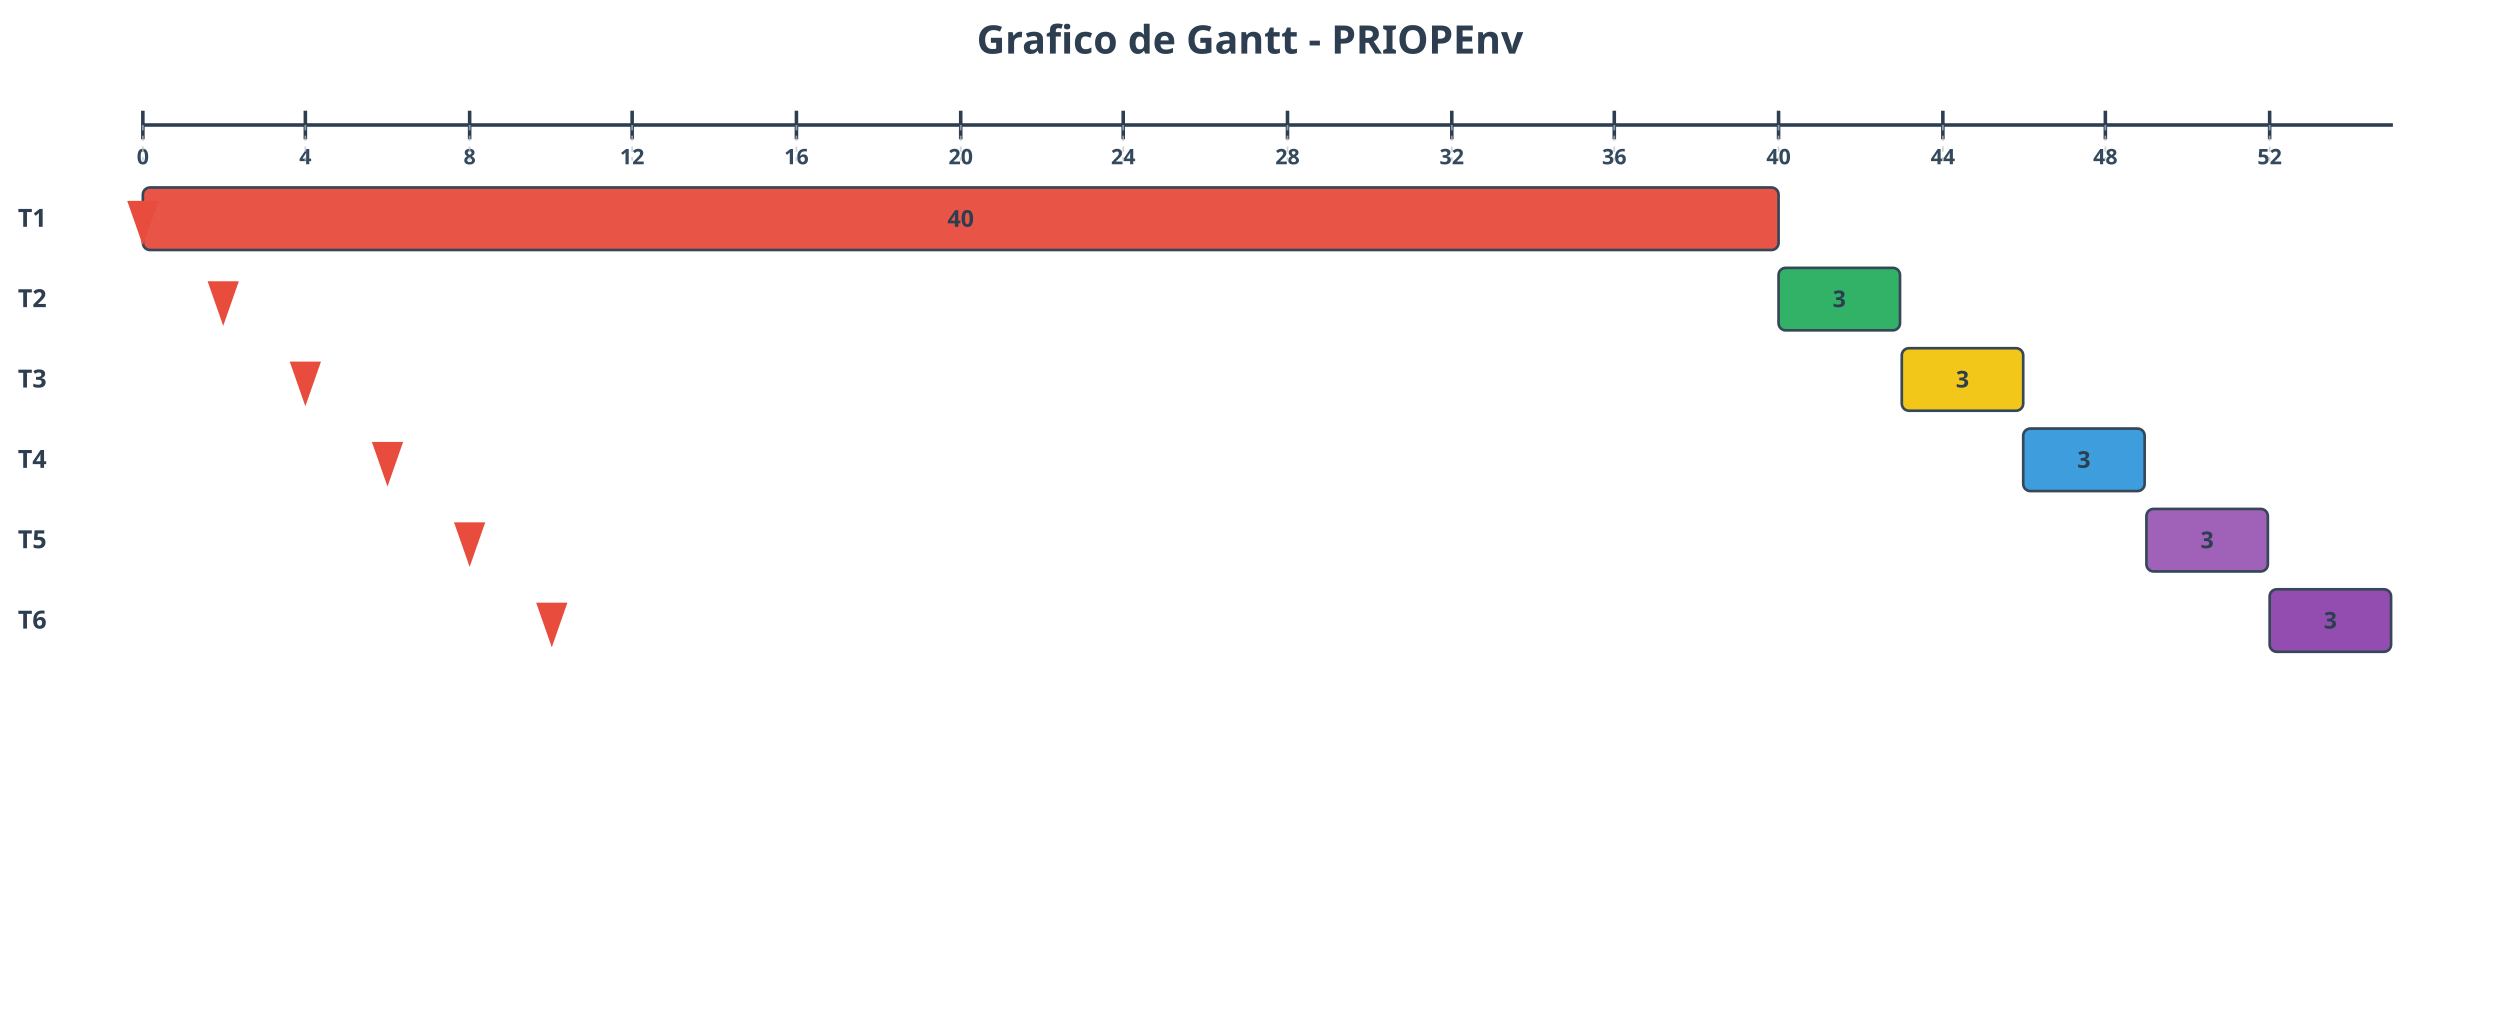
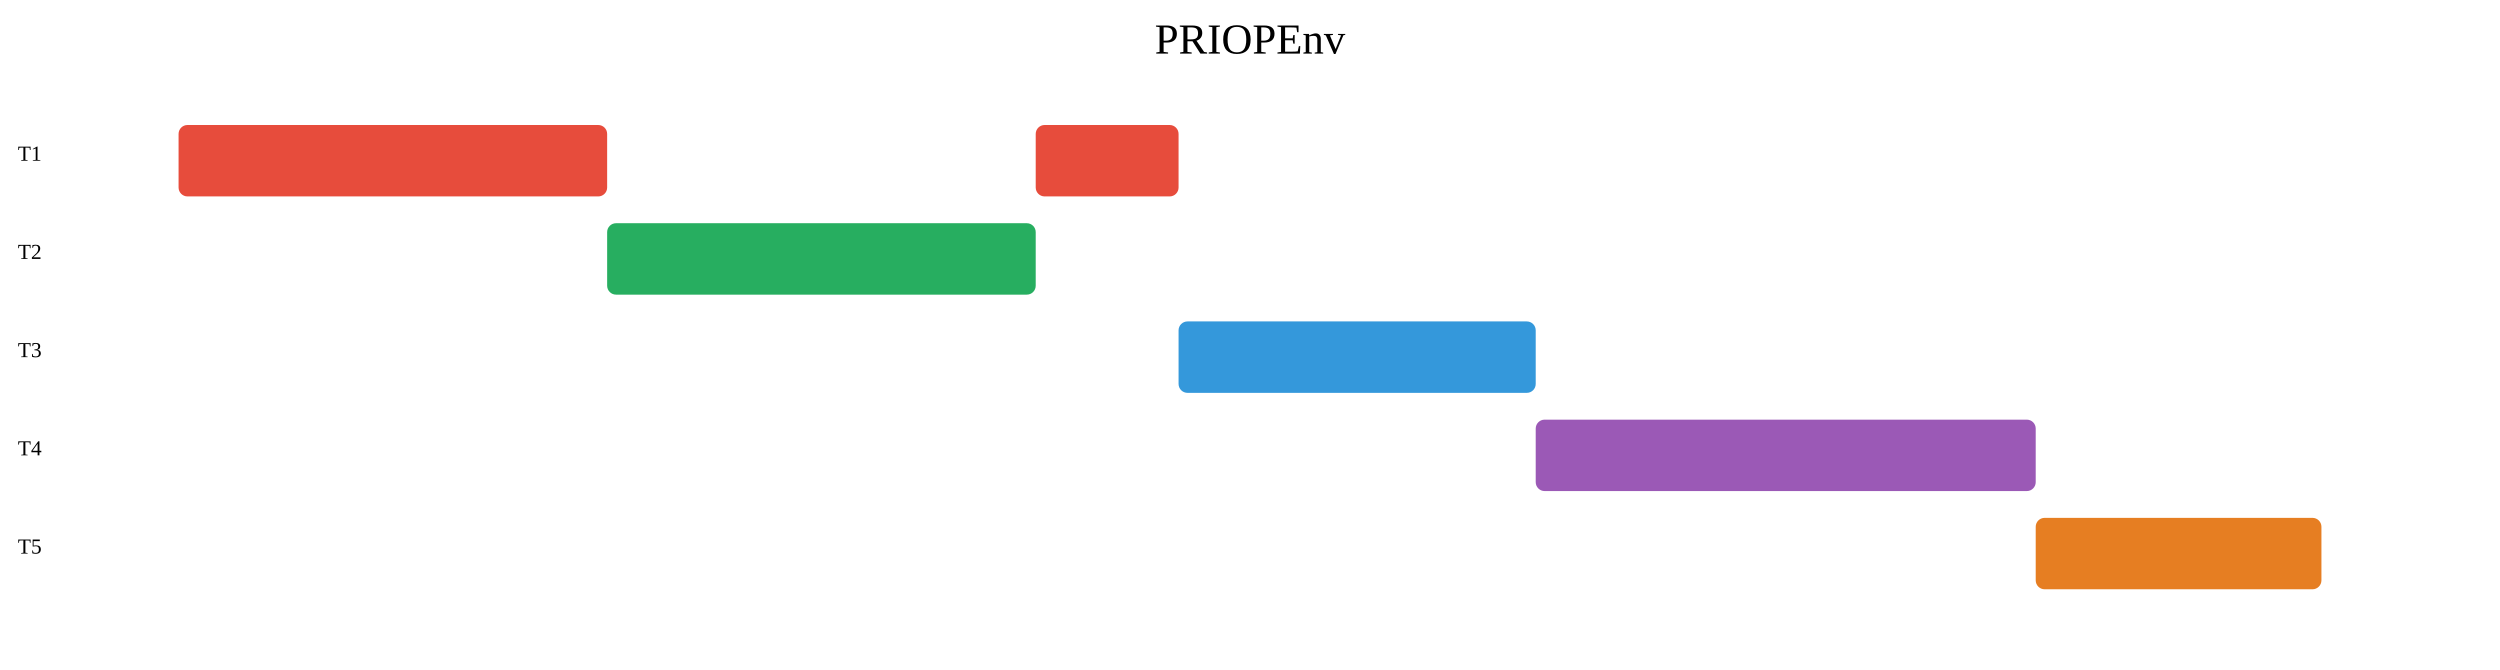
- <svg xmlns="http://www.w3.org/2000/svg" width="1400" height="570">
-   <defs>
-     <style type="text/css">
- text { font-family: 'Segoe UI', sans-serif; }
- .titulo { font-size: 22px; font-weight: bold; fill: #2c3e50; }
- .tempo { font-size: 12px; font-weight: bold; fill: #34495e; }
- .tarefa { font-size: 13px; font-weight: bold; fill: #2c3e50; text-anchor: middle; }
- .eixo { stroke: #2c3e50; stroke-width: 2; }
- .grid { stroke: #bdc3c7; stroke-width: 1; stroke-dasharray: 3,3; opacity: 0.7; }
- .ingresso { stroke: #e74c3c; stroke-width: 2.5; stroke-dasharray: 5,5; marker-end: url(#arrow); }
- </style>
-     <marker id="arrow" markerWidth="10" markerHeight="7" refX="9" refY="3.5" orient="auto">
-       <polygon points="0 0, 10 3.5, 0 7" fill="#e74c3c" stroke="none" />
-     </marker>
-   </defs>
-   <text x="700" y="30" class="titulo" text-anchor="middle">Grafico de Gantt - PRIOPEnv</text>
-   <line x1="80" y1="70" x2="1340" y2="70" class="eixo" />
-   <line x1="80" y1="62" x2="80" y2="78" class="eixo" />
-   <text x="80" y="92" class="tempo" text-anchor="middle">0</text>
-   <line x1="80" y1="70" x2="80" y2="90" class="grid" />
-   <line x1="171" y1="62" x2="171" y2="78" class="eixo" />
-   <text x="171" y="92" class="tempo" text-anchor="middle">4</text>
-   <line x1="171" y1="70" x2="171" y2="90" class="grid" />
-   <line x1="263" y1="62" x2="263" y2="78" class="eixo" />
-   <text x="263" y="92" class="tempo" text-anchor="middle">8</text>
-   <line x1="263" y1="70" x2="263" y2="90" class="grid" />
-   <line x1="354" y1="62" x2="354" y2="78" class="eixo" />
-   <text x="354" y="92" class="tempo" text-anchor="middle">12</text>
-   <line x1="354" y1="70" x2="354" y2="90" class="grid" />
-   <line x1="446" y1="62" x2="446" y2="78" class="eixo" />
-   <text x="446" y="92" class="tempo" text-anchor="middle">16</text>
-   <line x1="446" y1="70" x2="446" y2="90" class="grid" />
-   <line x1="538" y1="62" x2="538" y2="78" class="eixo" />
-   <text x="538" y="92" class="tempo" text-anchor="middle">20</text>
-   <line x1="538" y1="70" x2="538" y2="90" class="grid" />
-   <line x1="629" y1="62" x2="629" y2="78" class="eixo" />
-   <text x="629" y="92" class="tempo" text-anchor="middle">24</text>
-   <line x1="629" y1="70" x2="629" y2="90" class="grid" />
-   <line x1="721" y1="62" x2="721" y2="78" class="eixo" />
-   <text x="721" y="92" class="tempo" text-anchor="middle">28</text>
-   <line x1="721" y1="70" x2="721" y2="90" class="grid" />
-   <line x1="813" y1="62" x2="813" y2="78" class="eixo" />
-   <text x="813" y="92" class="tempo" text-anchor="middle">32</text>
-   <line x1="813" y1="70" x2="813" y2="90" class="grid" />
-   <line x1="904" y1="62" x2="904" y2="78" class="eixo" />
-   <text x="904" y="92" class="tempo" text-anchor="middle">36</text>
-   <line x1="904" y1="70" x2="904" y2="90" class="grid" />
-   <line x1="996" y1="62" x2="996" y2="78" class="eixo" />
-   <text x="996" y="92" class="tempo" text-anchor="middle">40</text>
-   <line x1="996" y1="70" x2="996" y2="90" class="grid" />
-   <line x1="1088" y1="62" x2="1088" y2="78" class="eixo" />
-   <text x="1088" y="92" class="tempo" text-anchor="middle">44</text>
-   <line x1="1088" y1="70" x2="1088" y2="90" class="grid" />
-   <line x1="1179" y1="62" x2="1179" y2="78" class="eixo" />
-   <text x="1179" y="92" class="tempo" text-anchor="middle">48</text>
-   <line x1="1179" y1="70" x2="1179" y2="90" class="grid" />
-   <line x1="1271" y1="62" x2="1271" y2="78" class="eixo" />
-   <text x="1271" y="92" class="tempo" text-anchor="middle">52</text>
-   <line x1="1271" y1="70" x2="1271" y2="90" class="grid" />
-   <text x="10" y="127" font-size="14px" font-weight="bold" fill="#2c3e50">T1</text>
-   <rect x="80" y="105" width="916" height="35" rx="4" ry="4" fill="#E74C3C" stroke="#2c3e50" stroke-width="1.5" opacity="0.95" />
-   <text x="538" y="127" class="tarefa">40</text>
-   <line x1="80" y1="125" x2="80" y2="135" class="ingresso" />
-   <text x="10" y="172" font-size="14px" font-weight="bold" fill="#2c3e50">T2</text>
-   <rect x="996" y="150" width="68" height="35" rx="4" ry="4" fill="#27AE60" stroke="#2c3e50" stroke-width="1.5" opacity="0.95" />
-   <text x="1030" y="172" class="tarefa">3</text>
-   <line x1="125" y1="170" x2="125" y2="180" class="ingresso" />
-   <text x="10" y="217" font-size="14px" font-weight="bold" fill="#2c3e50">T3</text>
-   <rect x="1065" y="195" width="68" height="35" rx="4" ry="4" fill="#F1C40F" stroke="#2c3e50" stroke-width="1.5" opacity="0.95" />
-   <text x="1099" y="217" class="tarefa">3</text>
-   <line x1="171" y1="215" x2="171" y2="225" class="ingresso" />
-   <text x="10" y="262" font-size="14px" font-weight="bold" fill="#2c3e50">T4</text>
-   <rect x="1133" y="240" width="68" height="35" rx="4" ry="4" fill="#3498DB" stroke="#2c3e50" stroke-width="1.5" opacity="0.95" />
-   <text x="1167" y="262" class="tarefa">3</text>
-   <line x1="217" y1="260" x2="217" y2="270" class="ingresso" />
-   <text x="10" y="307" font-size="14px" font-weight="bold" fill="#2c3e50">T5</text>
-   <rect x="1202" y="285" width="68" height="35" rx="4" ry="4" fill="#9B59B6" stroke="#2c3e50" stroke-width="1.5" opacity="0.95" />
-   <text x="1236" y="307" class="tarefa">3</text>
-   <line x1="263" y1="305" x2="263" y2="315" class="ingresso" />
-   <text x="10" y="352" font-size="14px" font-weight="bold" fill="#2c3e50">T6</text>
-   <rect x="1271" y="330" width="68" height="35" rx="4" ry="4" fill="#8E44AD" stroke="#2c3e50" stroke-width="1.5" opacity="0.95" />
-   <text x="1305" y="352" class="tarefa">3</text>
-   <line x1="309" y1="350" x2="309" y2="360" class="ingresso" />
+ <svg xmlns="http://www.w3.org/2000/svg" width="1400" height="375">
+   <text x="700" y="30" font-size="24" text-anchor="middle">PRIOPEnv</text>
+   <text x="10" y="90">T1</text>
+   <rect x="100" y="70" width="240" height="40" fill="#E74C3C" rx="5" />
+   <rect x="580" y="70" width="80" height="40" fill="#E74C3C" rx="5" />
+   <text x="10" y="145">T2</text>
+   <rect x="340" y="125" width="240" height="40" fill="#27AE60" rx="5" />
+   <text x="10" y="200">T3</text>
+   <rect x="660" y="180" width="200" height="40" fill="#3498DB" rx="5" />
+   <text x="10" y="255">T4</text>
+   <rect x="860" y="235" width="280" height="40" fill="#9B59B6" rx="5" />
+   <text x="10" y="310">T5</text>
+   <rect x="1140" y="290" width="160" height="40" fill="#E67E22" rx="5" />
</svg>
